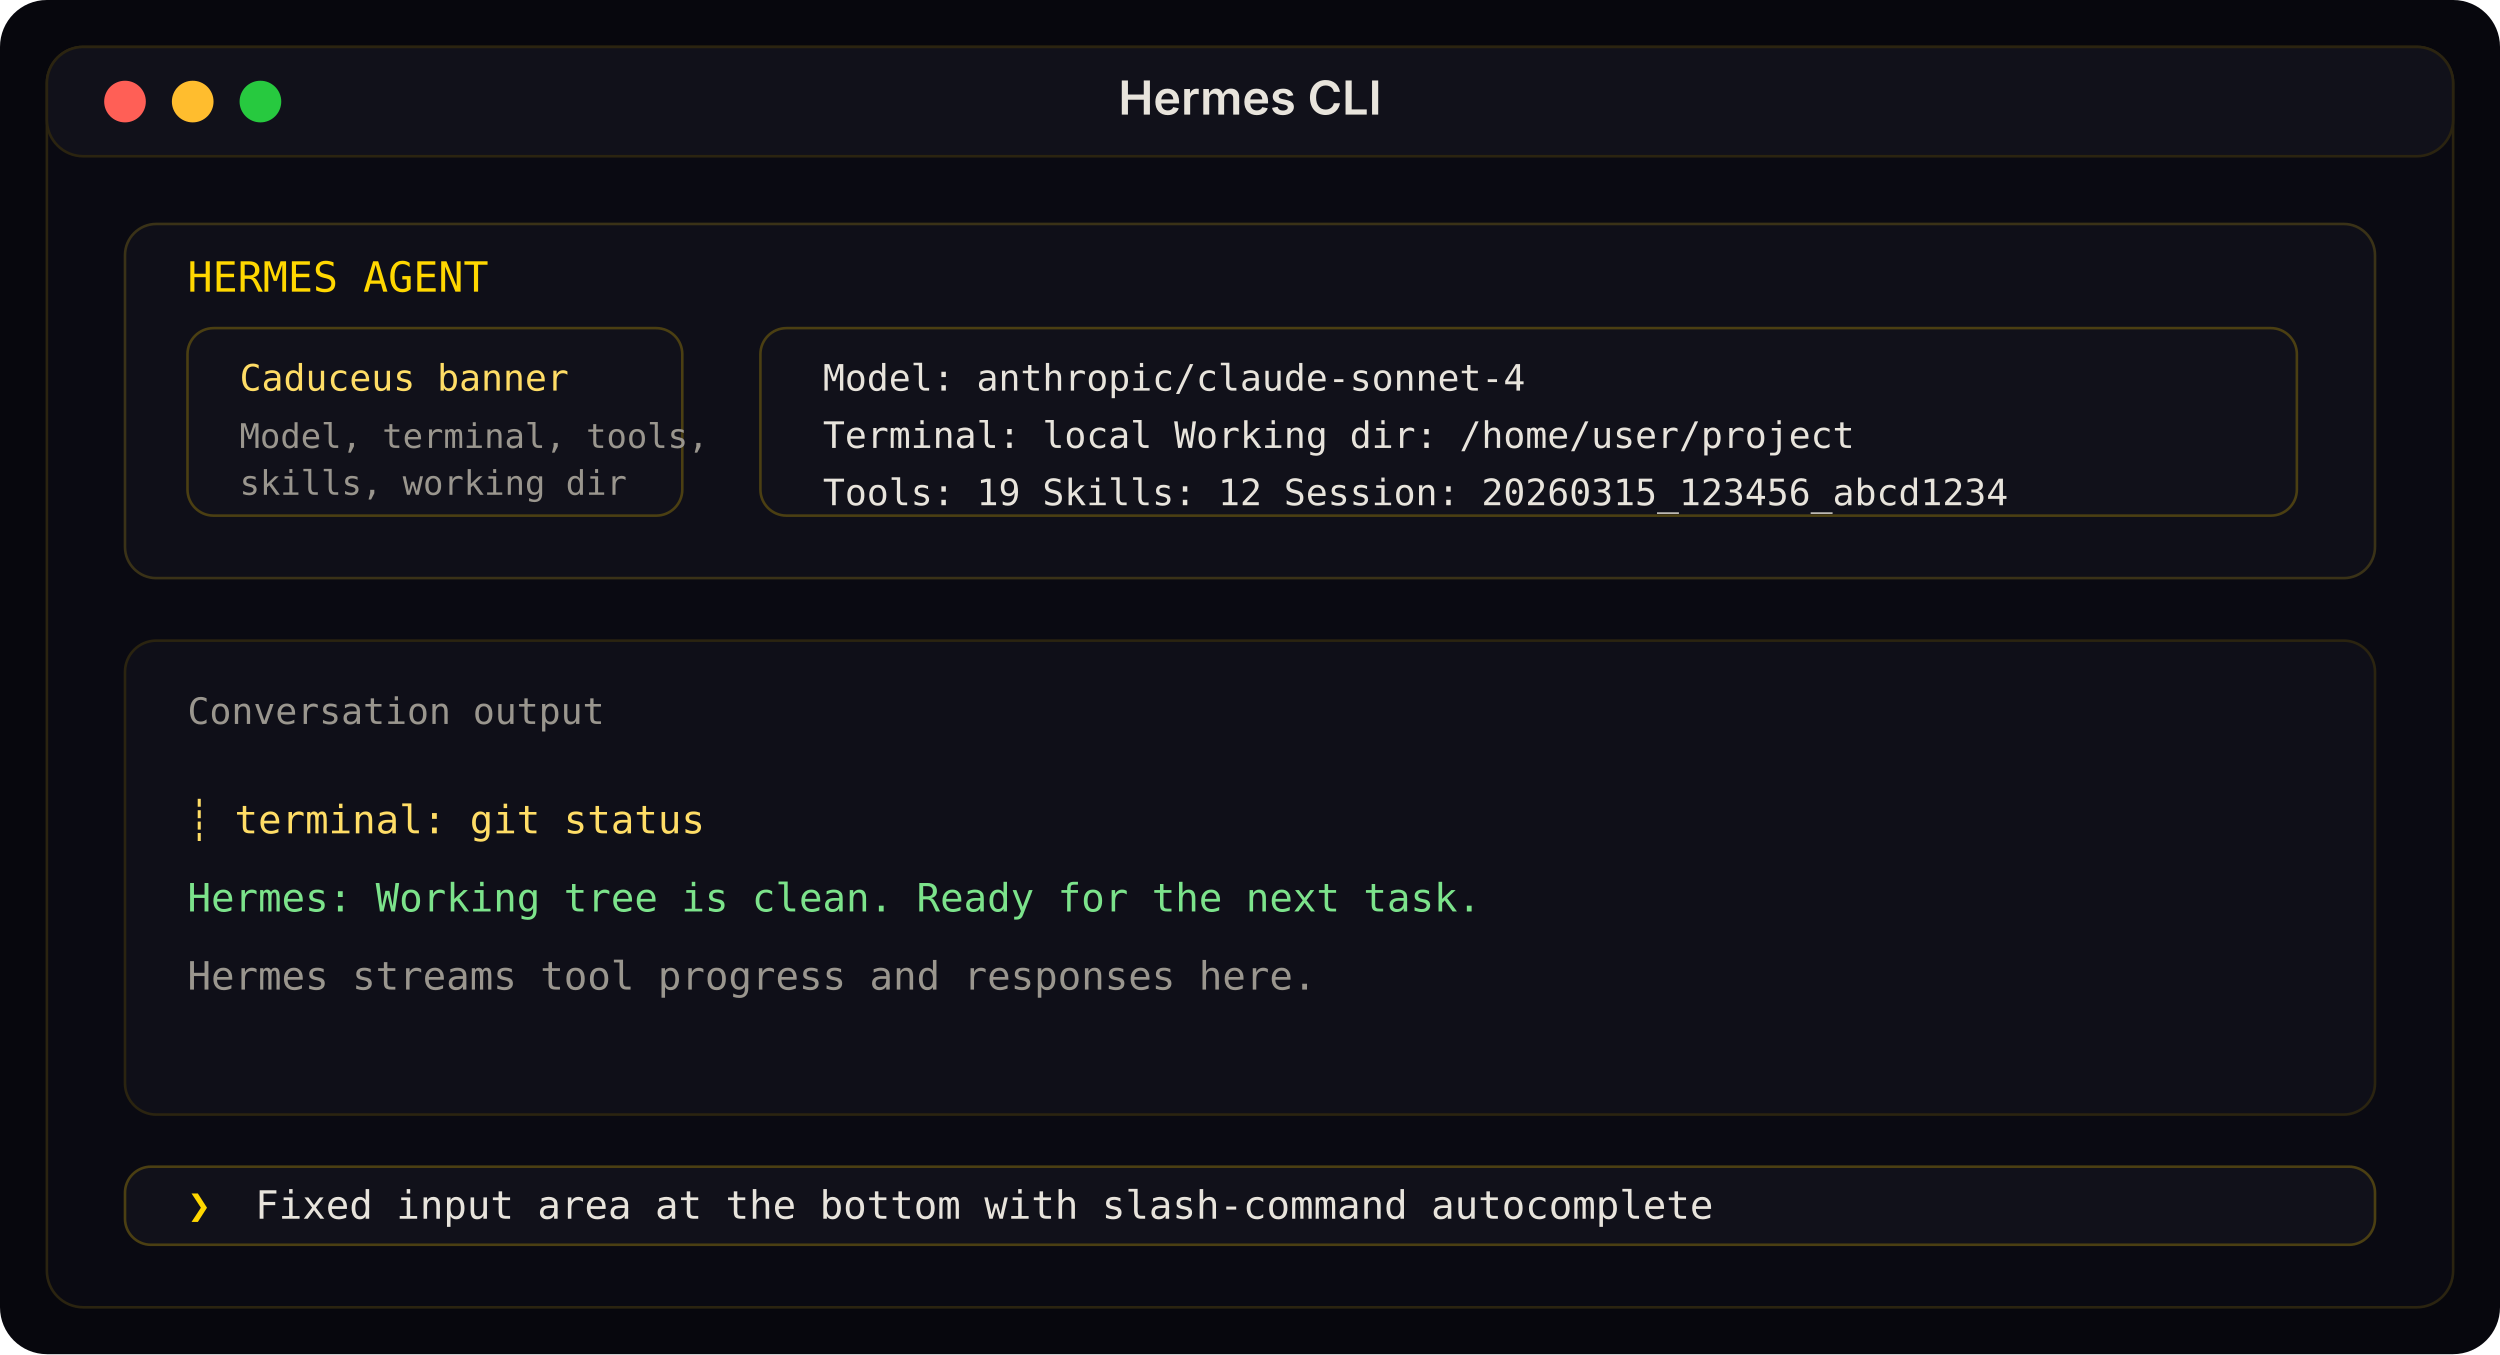
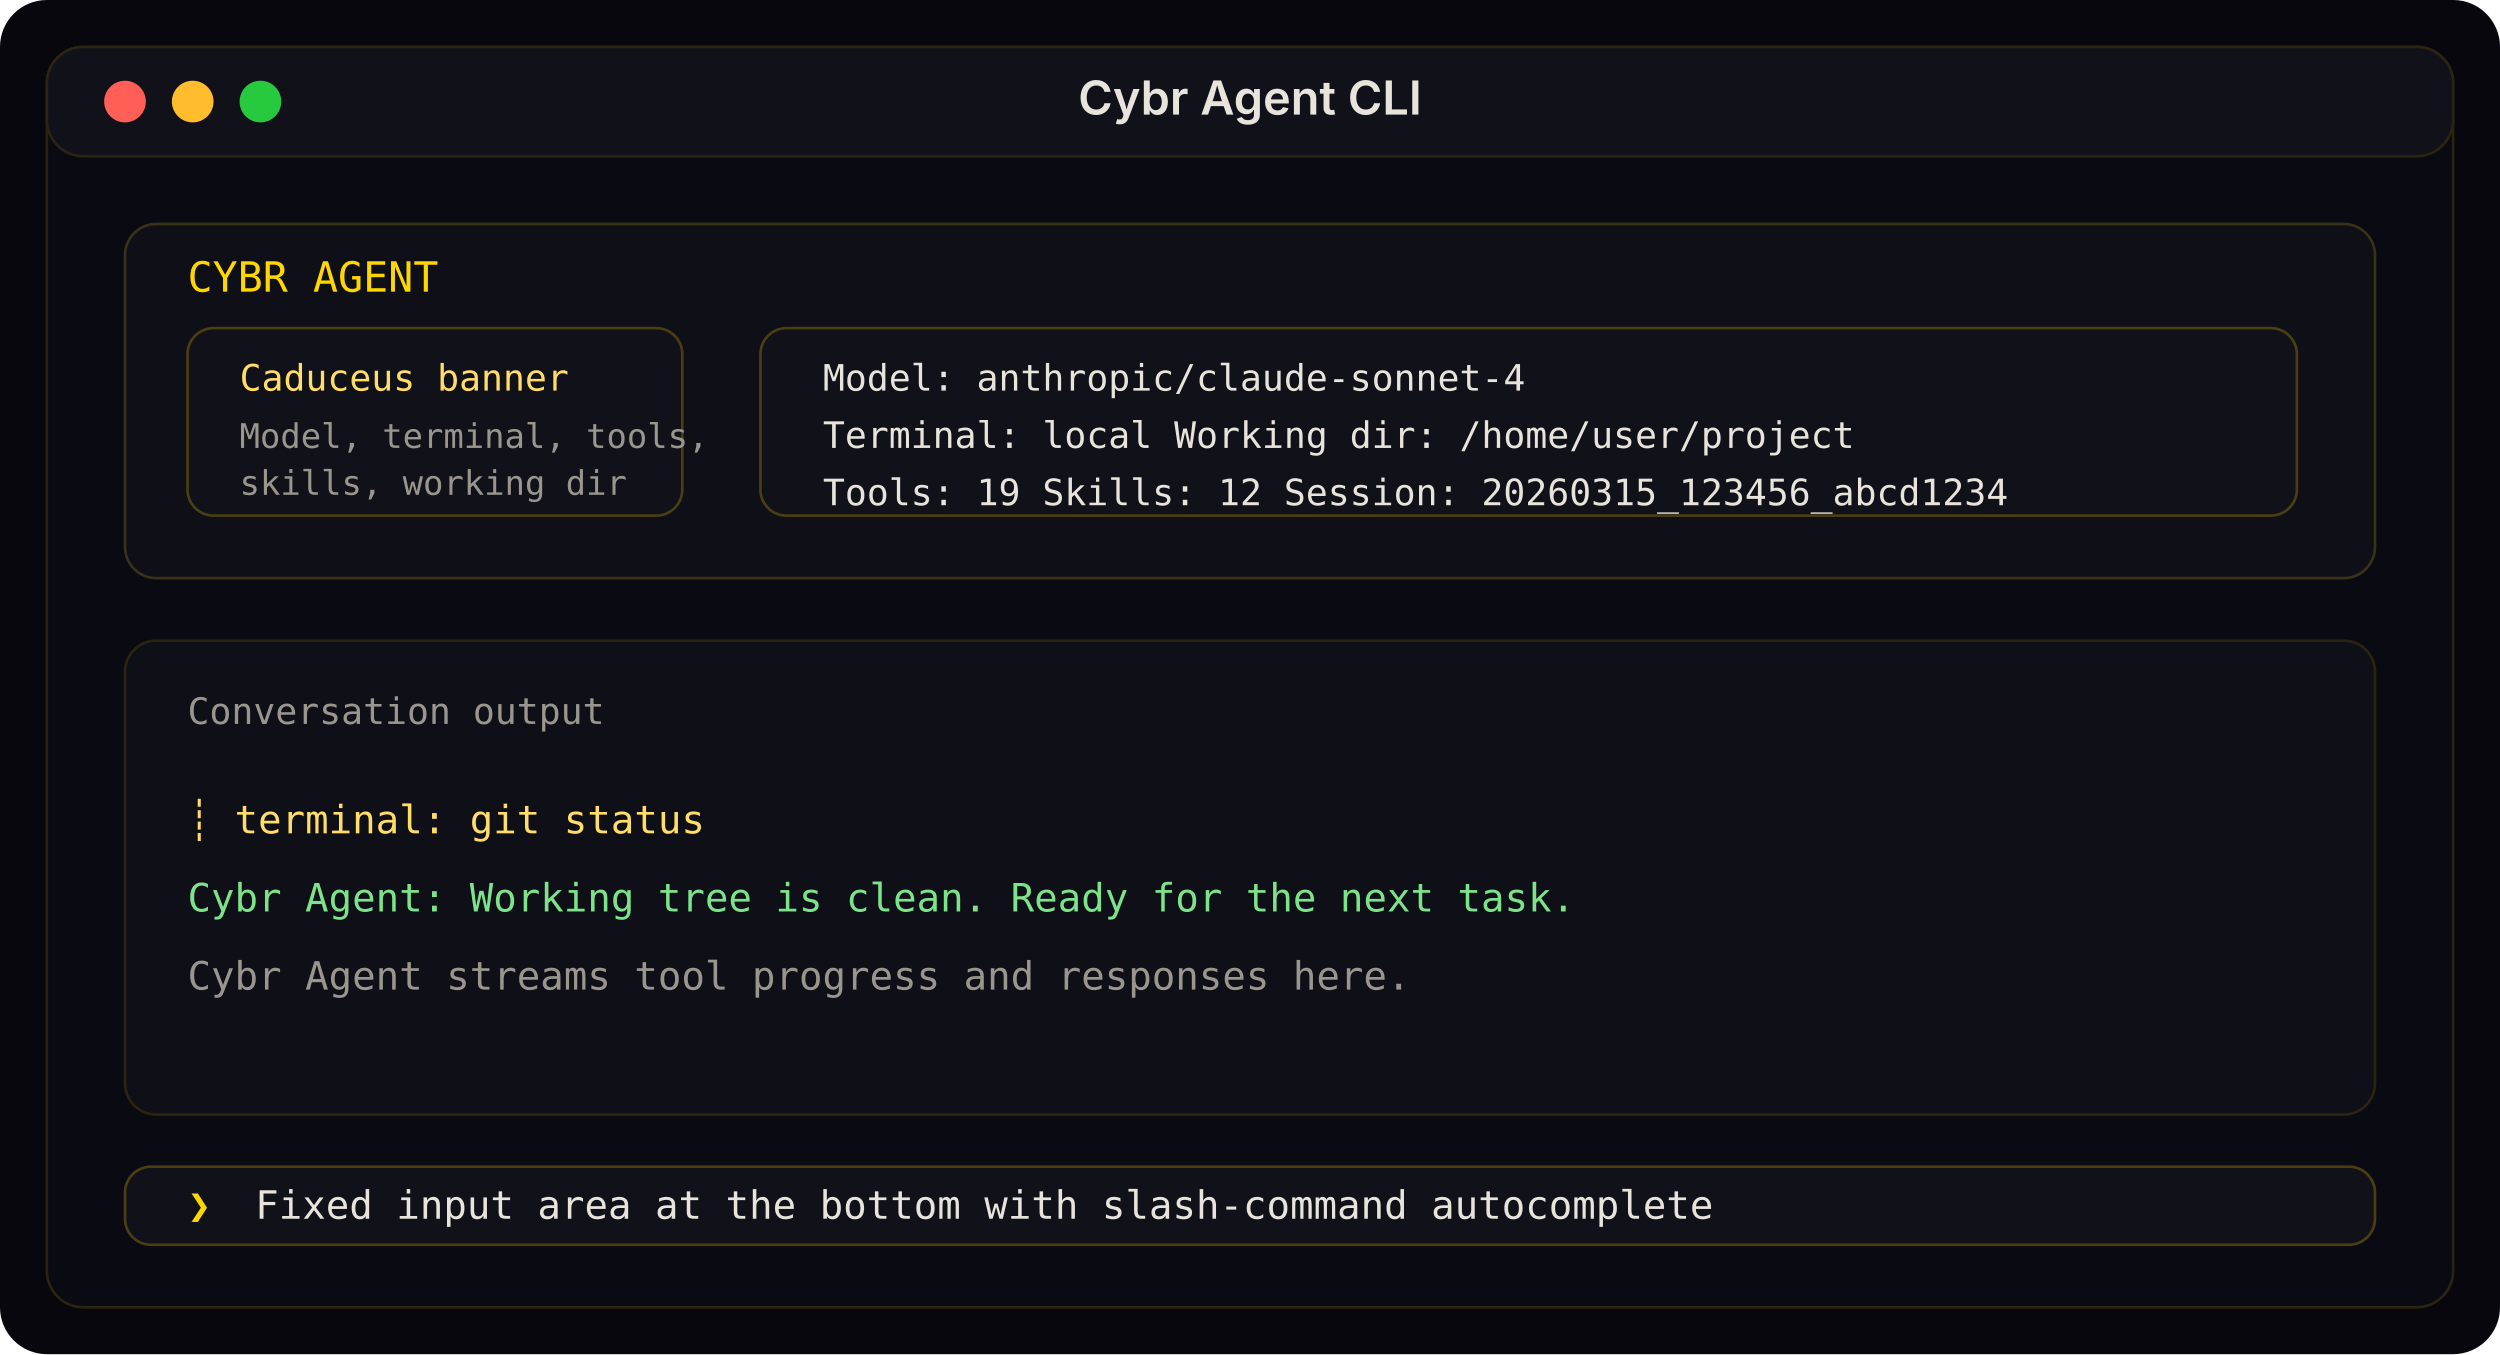
<svg xmlns="http://www.w3.org/2000/svg" width="960" height="520" viewBox="0 0 960 520" role="img" aria-labelledby="title desc">
  <rect width="960" height="520" rx="18" fill="#07070d" />
  <rect x="18" y="18" width="924" height="484" rx="14" fill="#0a0a12" stroke="#2b2410" />
  <rect x="18" y="18" width="924" height="42" rx="14" fill="#11111a" stroke="#2b2410" />
  <circle cx="48" cy="39" r="8" fill="#ff5f56" />
  <circle cx="74" cy="39" r="8" fill="#ffbd2e" />
  <circle cx="100" cy="39" r="8" fill="#27c93f" />
-   <text x="480" y="44" text-anchor="middle" fill="#e8e4dc" font-family="Inter, sans-serif" font-size="18" font-weight="600">Hermes CLI</text>
+   <text x="480" y="44" text-anchor="middle" fill="#e8e4dc" font-family="Inter, sans-serif" font-size="18" font-weight="600">Cybr Agent CLI</text>
  <rect x="48" y="86" width="864" height="136" rx="12" fill="#0f0f18" stroke="#3a3217" />
-   <text x="72" y="112" fill="#ffd700" font-family="JetBrains Mono, monospace" font-size="16">HERMES AGENT</text>
+   <text x="72" y="112" fill="#ffd700" font-family="JetBrains Mono, monospace" font-size="16">CYBR AGENT</text>
  <rect x="72" y="126" width="190" height="72" rx="10" fill="#11111a" stroke="#4b3f12" />
  <text x="92" y="150" fill="#ffdd66" font-family="JetBrains Mono, monospace" font-size="14">Caduceus banner</text>
  <text x="92" y="172" fill="#9a968e" font-family="JetBrains Mono, monospace" font-size="13">Model, terminal, tools,</text>
  <text x="92" y="190" fill="#9a968e" font-family="JetBrains Mono, monospace" font-size="13">skills, working dir</text>
  <rect x="292" y="126" width="590" height="72" rx="10" fill="#11111a" stroke="#4b3f12" />
  <text x="316" y="150" fill="#e8e4dc" font-family="JetBrains Mono, monospace" font-size="14">Model: anthropic/claude-sonnet-4</text>
  <text x="316" y="172" fill="#e8e4dc" font-family="JetBrains Mono, monospace" font-size="14">Terminal: local   Working dir: /home/user/project</text>
  <text x="316" y="194" fill="#e8e4dc" font-family="JetBrains Mono, monospace" font-size="14">Tools: 19   Skills: 12   Session: 20260315_123456_abcd1234</text>
  <rect x="48" y="246" width="864" height="182" rx="12" fill="#0f0f18" stroke="#2b2410" />
  <text x="72" y="278" fill="#9a968e" font-family="JetBrains Mono, monospace" font-size="14">Conversation output</text>
  <text x="72" y="320" fill="#ffdd66" font-family="JetBrains Mono, monospace" font-size="15">┊ terminal: git status</text>
-   <text x="72" y="350" fill="#7ce38b" font-family="JetBrains Mono, monospace" font-size="15">Hermes: Working tree is clean. Ready for the next task.</text>
-   <text x="72" y="380" fill="#9a968e" font-family="JetBrains Mono, monospace" font-size="15">Hermes streams tool progress and responses here.</text>
+   <text x="72" y="350" fill="#7ce38b" font-family="JetBrains Mono, monospace" font-size="15">Cybr Agent: Working tree is clean. Ready for the next task.</text>
+   <text x="72" y="380" fill="#9a968e" font-family="JetBrains Mono, monospace" font-size="15">Cybr Agent streams tool progress and responses here.</text>
  <rect x="48" y="448" width="864" height="30" rx="10" fill="#11111a" stroke="#4b3f12" />
  <text x="72" y="468" fill="#ffd700" font-family="JetBrains Mono, monospace" font-size="15">❯</text>
  <text x="98" y="468" fill="#e8e4dc" font-family="JetBrains Mono, monospace" font-size="15">Fixed input area at the bottom with slash-command autocomplete</text>
</svg>
